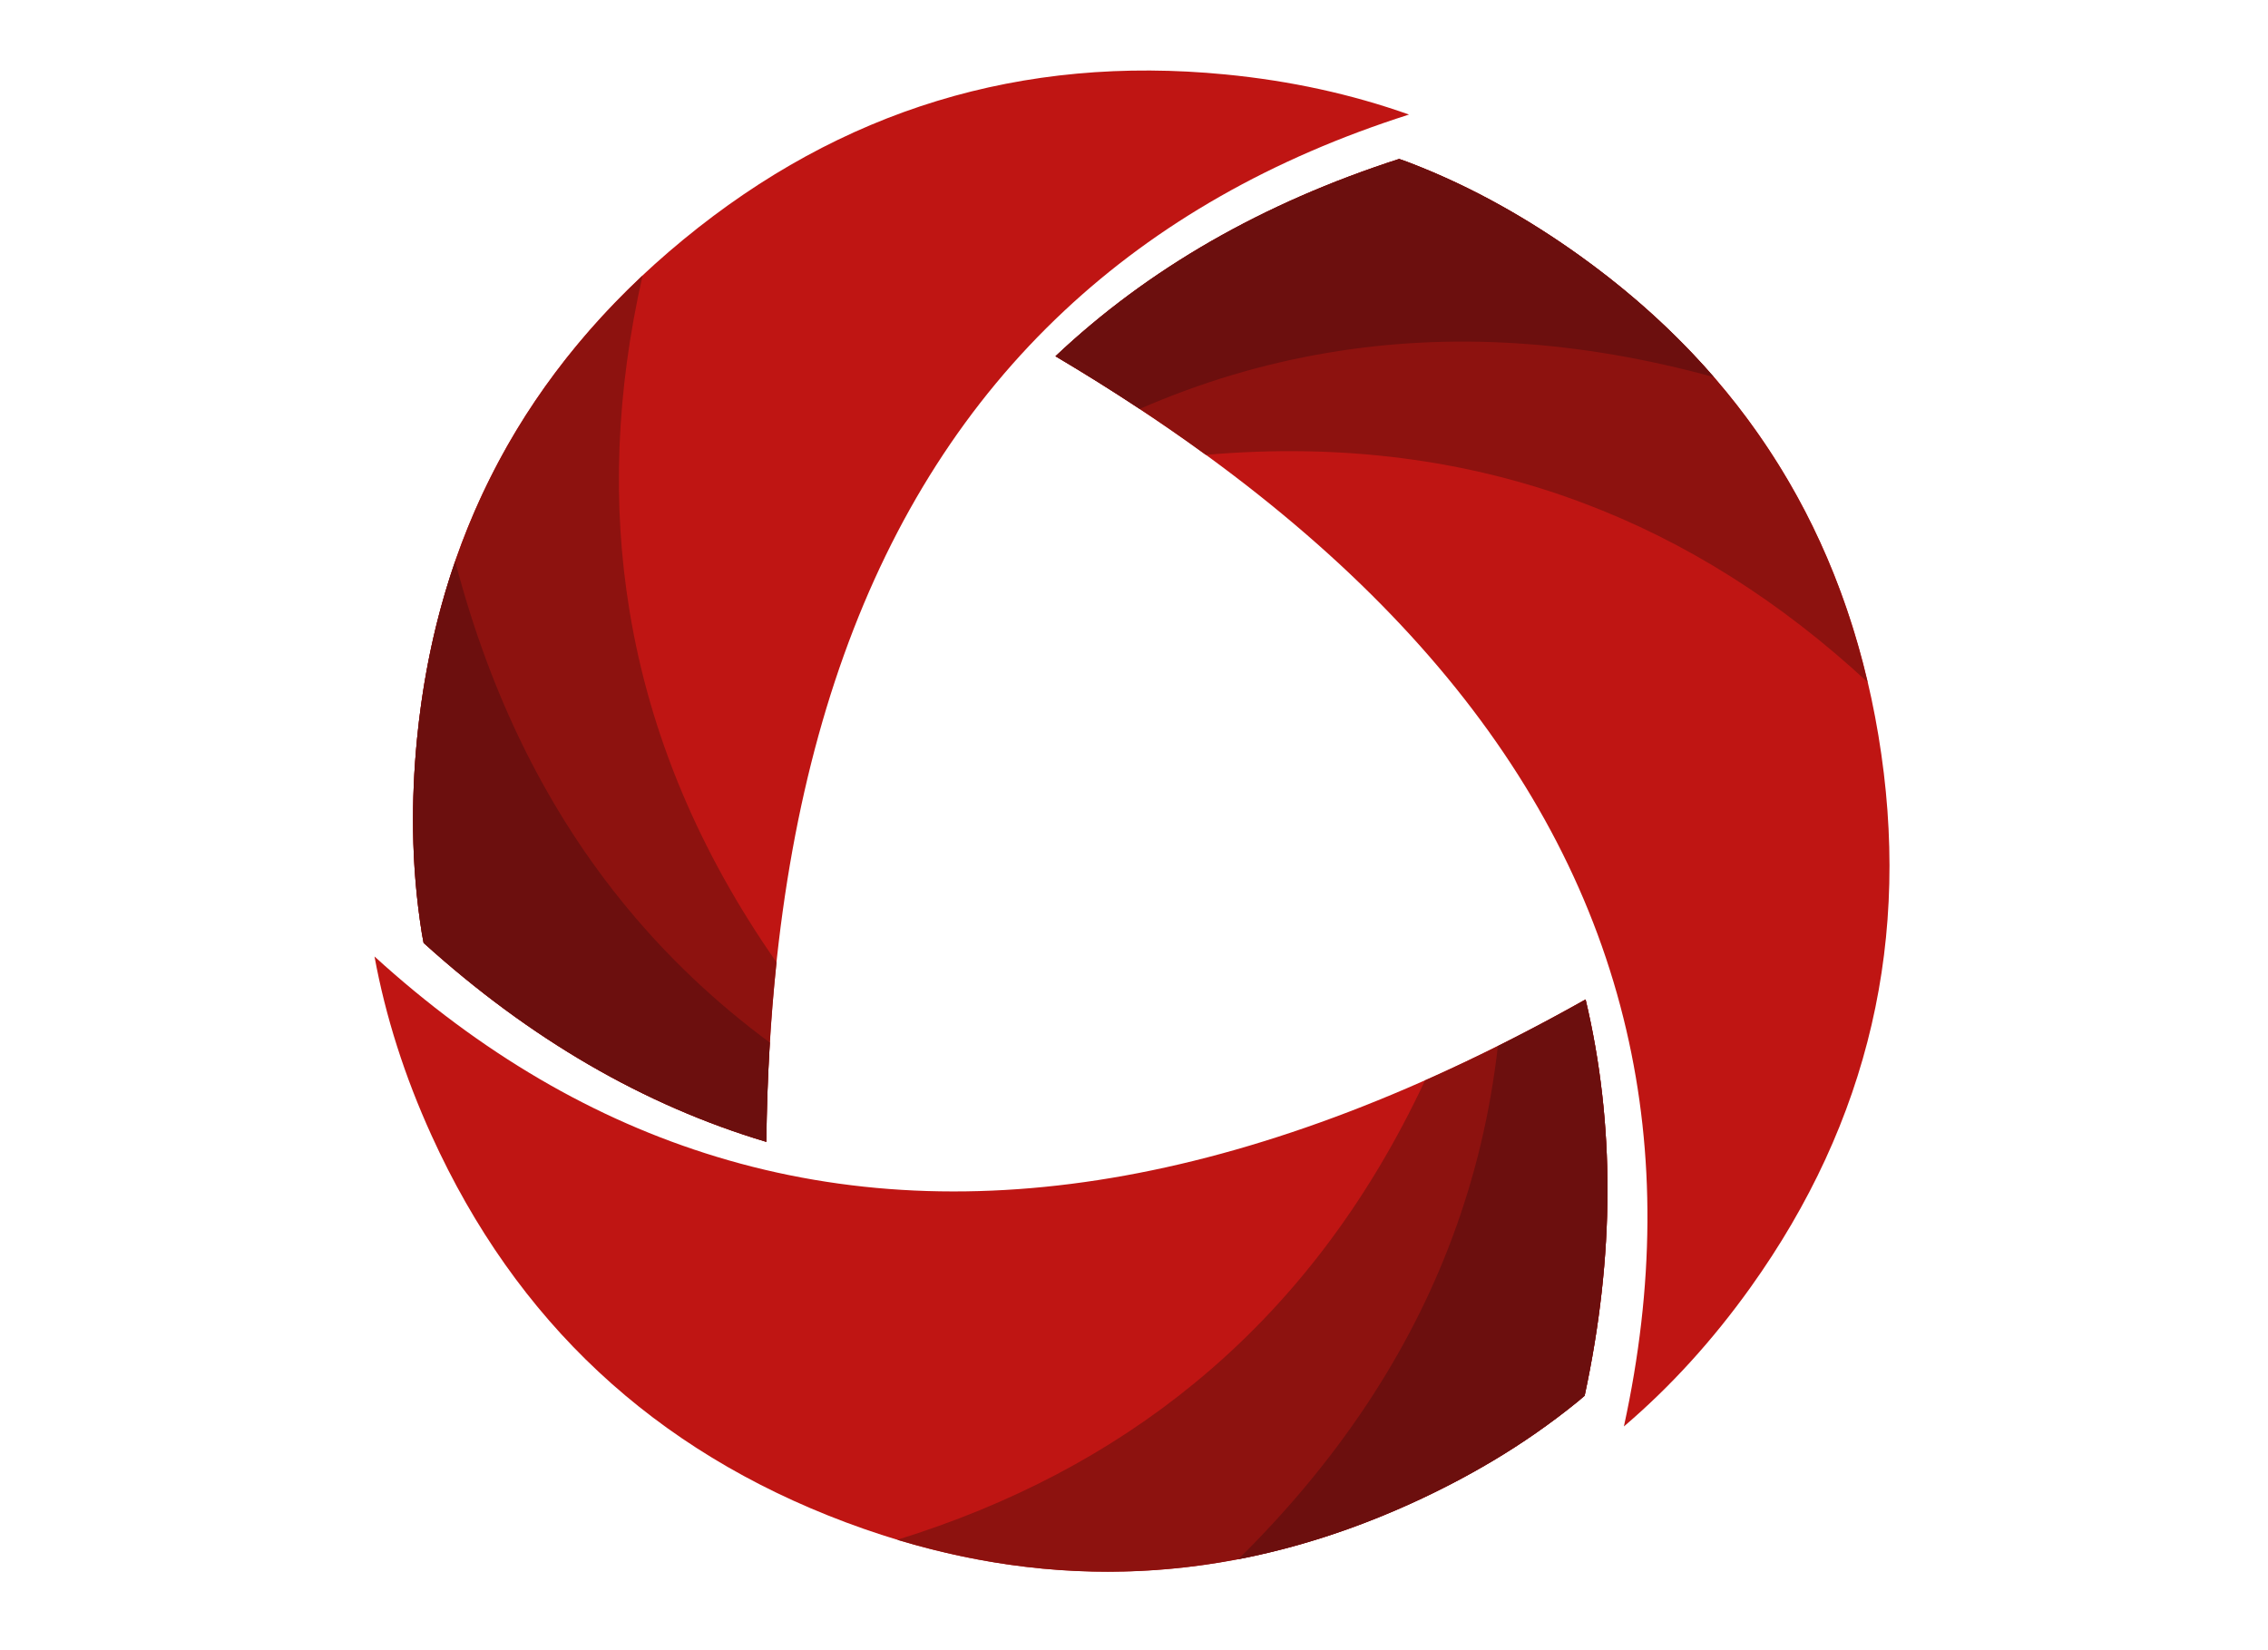
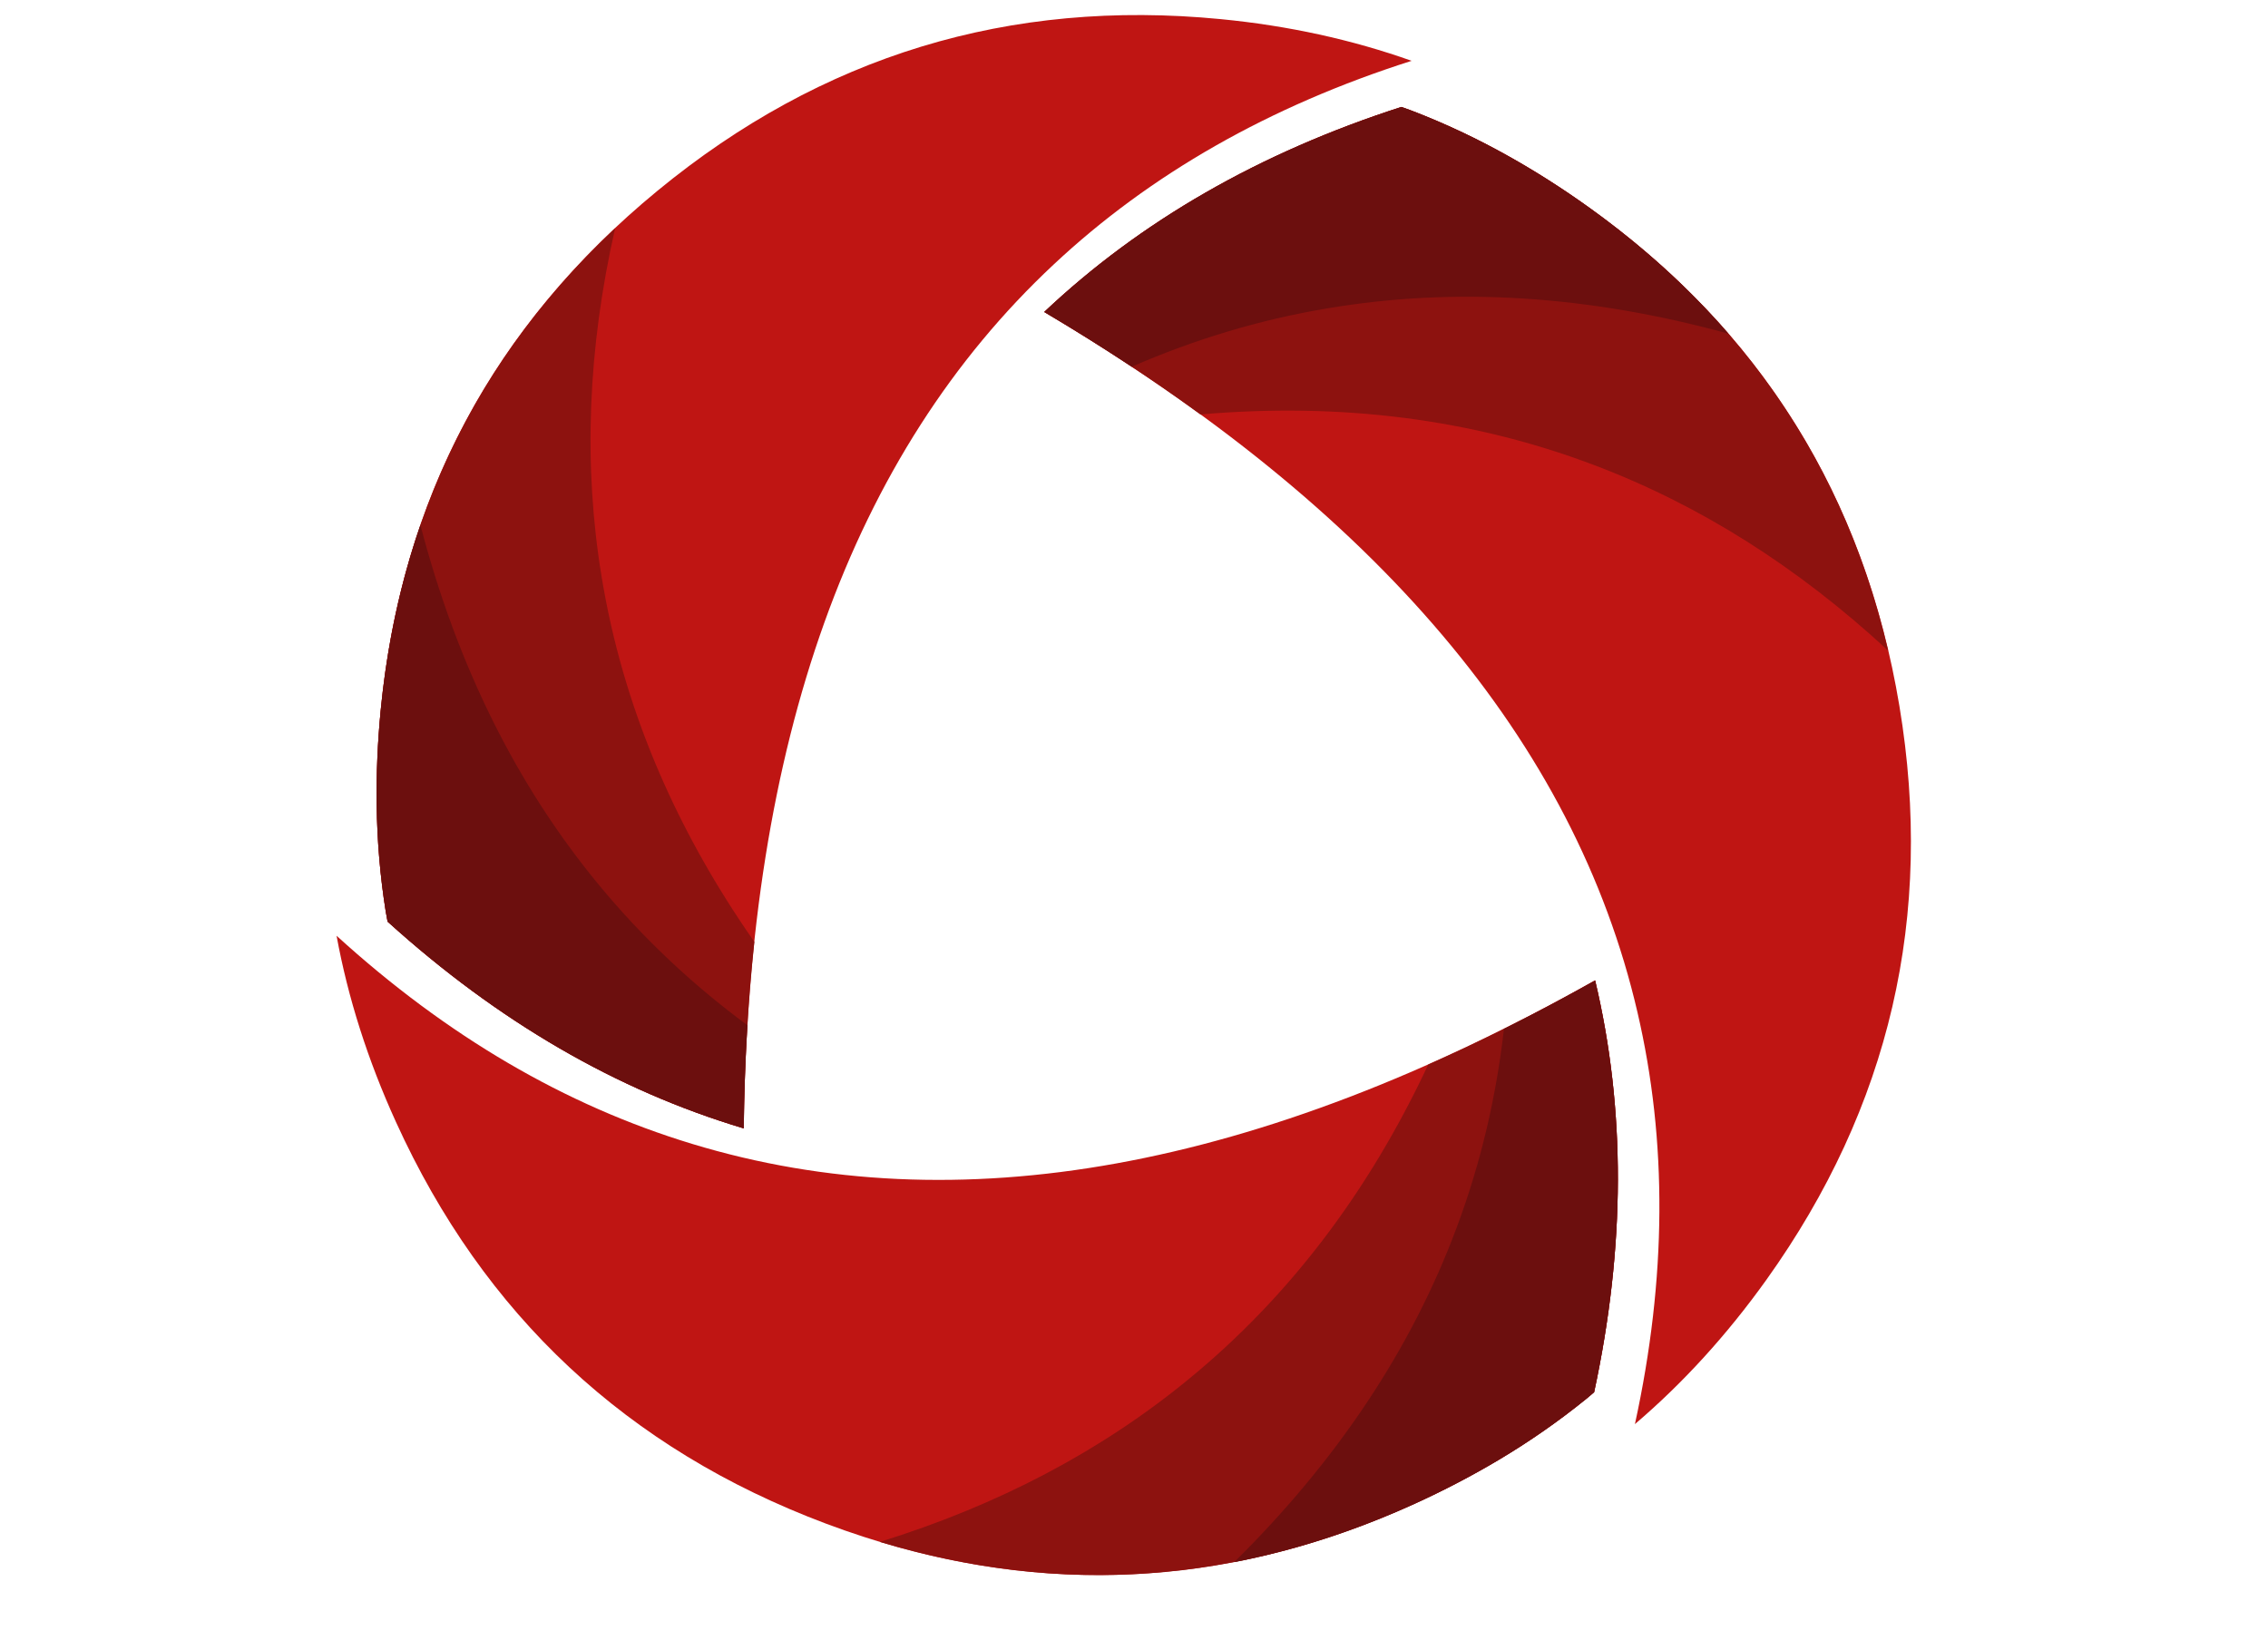
- <svg xmlns="http://www.w3.org/2000/svg" version="1.1" id="Layer_1" x="0px" y="0px" width="550px" height="400px" viewBox="0 0 66.97 66.397" enable-background="new 0 0 550 400">
-   <polygon fill="#636161" points="79.399 19.974 79.399 16.892 96.649 16.892 96.649 19.974 89.629 19.974 89.629 48.374 86.419 48.374 86.419 19.974" />
-   <g transform="matrix(1, 0, 0, 1, -23.21188, -179.7571)">
+ <svg xmlns="http://www.w3.org/2000/svg" version="1.1" id="Layer_1" x="0px" y="0px" width="550px" height="400px" viewBox="25.235 182.013 63.557 63.893" enable-background="new 0 0 550 400">
+   <polygon fill="#636161" points="102.611,199.731 102.611,196.649 119.861,196.649 119.861,199.731 112.841,199.731 112.841,228.131 &#10;&#09;109.631,228.131 109.631,199.731 " />
+   <g>
    <defs>
      <rect id="SVGID_1_" width="550" height="400" />
    </defs>
    <clipPath id="SVGID_2_">
      <rect id="" width="550" height="400" transform="matrix(1, 0, 0, 1, 0, 0)" />
    </clipPath>
    <path clip-path="url(#SVGID_2_)" fill="#636161" d="M123.906,195.857h2.996v13.162c1.212-1.598,2.547-2.793,4.002-3.585 c1.456-0.792,3.032-1.188,4.73-1.188c1.74,0,3.285,0.442,4.633,1.326c1.348,0.885,2.344,2.073,2.986,3.563 c0.642,1.492,0.963,3.828,0.963,7.009v11.985h-2.997v-11.107c0-2.683-0.106-4.473-0.32-5.372c-0.371-1.541-1.046-2.7-2.023-3.478 s-2.258-1.166-3.842-1.166c-1.812,0-3.434,0.599-4.868,1.798c-1.434,1.198-2.38,2.682-2.836,4.451 c-0.285,1.142-0.428,3.253-0.428,6.335v8.539h-2.996V195.857z" />
    <path clip-path="url(#SVGID_2_)" fill="#636161" d="M170.241,220.405l2.525,1.326c-0.828,1.627-1.784,2.939-2.87,3.938 c-1.085,0.999-2.306,1.759-3.663,2.279c-1.357,0.521-2.892,0.781-4.606,0.781c-3.799,0-6.769-1.245-8.911-3.735 c-2.142-2.489-3.213-5.304-3.213-8.442c0-2.953,0.906-5.586,2.72-7.897c2.299-2.938,5.377-4.408,9.233-4.408 c3.97,0,7.14,1.505,9.511,4.516c1.685,2.126,2.541,4.779,2.57,7.961h-20.952c0.057,2.705,0.921,4.922,2.593,6.651 c1.671,1.729,3.735,2.595,6.192,2.595c1.185,0,2.339-0.206,3.46-0.619c1.122-0.411,2.075-0.959,2.861-1.642 C168.477,223.027,169.327,221.926,170.241,220.405 M170.241,214.134c-0.4-1.598-0.982-2.874-1.747-3.83 c-0.764-0.956-1.774-1.727-3.031-2.312c-1.258-0.585-2.579-0.878-3.964-0.878c-2.286,0-4.251,0.735-5.893,2.204 c-1.2,1.07-2.108,2.676-2.721,4.815H170.241z" />
    <rect x="191.3" y="196.649" clip-path="url(#SVGID_2_)" fill="#636161" width="3.146" height="31.482" />
    <path clip-path="url(#SVGID_2_)" fill="#636161" d="M201.166,204.846h2.996v4.174c1.198-1.598,2.525-2.793,3.981-3.585 c1.455-0.792,3.039-1.188,4.751-1.188c1.74,0,3.285,0.442,4.633,1.326c1.348,0.885,2.344,2.076,2.986,3.574 c0.642,1.498,0.963,3.831,0.963,6.998v11.985h-2.997v-11.107c0-2.683-0.111-4.473-0.333-5.372c-0.347-1.541-1.013-2.7-1.998-3.478 c-0.984-0.777-2.268-1.166-3.852-1.166c-1.813,0-3.436,0.599-4.87,1.798c-1.434,1.198-2.38,2.682-2.836,4.451 c-0.285,1.155-0.428,3.268-0.428,6.335v8.539h-2.996V204.846z" />
    <polygon clip-path="url(#SVGID_2_)" fill="#636161" points="230.508,196.2 233.504,196.2 233.504,204.846 238.256,204.846 &#10;&#09;&#09;238.256,207.436 233.504,207.436 233.504,228.131 230.508,228.131 230.508,207.436 226.42,207.436 226.42,204.846 230.508,204.846 &#10;&#09;&#09;&#09;" />
    <path clip-path="url(#SVGID_2_)" fill="#636161" d="M262.353,220.405l2.525,1.326c-0.828,1.627-1.784,2.939-2.87,3.938 c-1.085,0.999-2.306,1.759-3.663,2.279c-1.357,0.521-2.892,0.781-4.606,0.781c-3.799,0-6.769-1.245-8.911-3.735 c-2.142-2.489-3.213-5.304-3.213-8.442c0-2.953,0.906-5.586,2.72-7.897c2.299-2.938,5.377-4.408,9.233-4.408 c3.97,0,7.14,1.505,9.511,4.516c1.685,2.126,2.541,4.779,2.57,7.961h-20.952c0.057,2.705,0.921,4.922,2.593,6.651 c1.671,1.729,3.735,2.595,6.192,2.595c1.185,0,2.339-0.206,3.46-0.619c1.122-0.411,2.075-0.959,2.861-1.642 C260.589,223.027,261.439,221.926,262.353,220.405 M262.353,214.134c-0.4-1.598-0.982-2.874-1.747-3.83 c-0.764-0.956-1.774-1.727-3.031-2.312c-1.258-0.585-2.579-0.878-3.964-0.878c-2.286,0-4.251,0.735-5.893,2.204 c-1.2,1.07-2.108,2.676-2.721,4.815H262.353z" />
    <path clip-path="url(#SVGID_2_)" fill="#636161" d="M270.101,204.846h3.06v3.403c0.913-1.34,1.876-2.344,2.89-3.007 c1.013-0.664,2.068-0.995,3.167-0.995c0.827,0,1.712,0.264,2.654,0.791l-1.563,2.525c-0.627-0.271-1.155-0.405-1.582-0.405 c-1,0-1.963,0.409-2.891,1.229c-0.927,0.82-1.633,2.094-2.118,3.82c-0.371,1.327-0.557,4.01-0.557,8.047v7.876h-3.06V204.846z" />
    <path clip-path="url(#SVGID_2_)" fill="#636161" d="M296.104,195.857v2.932c-1.099-0.471-2.041-0.706-2.825-0.706 c-0.585,0-1.071,0.117-1.455,0.353c-0.386,0.235-0.628,0.506-0.728,0.813c-0.101,0.307-0.15,1.124-0.15,2.451l-0.002,3.146h4.86 v2.59h-4.863l-0.017,20.695h-2.996v-20.695h-3.061v-2.59h3.061v-3.638c0-1.669,0.153-2.86,0.46-3.575 c0.307-0.713,0.828-1.287,1.563-1.723c0.734-0.435,1.623-0.653,2.665-0.653C293.584,195.257,294.748,195.458,296.104,195.857" />
    <path clip-path="url(#SVGID_2_)" fill="#636161" d="M323.477,204.846v23.285h-2.953v-4.002c-1.256,1.526-2.665,2.675-4.228,3.444 c-1.562,0.771-3.271,1.157-5.125,1.157c-3.296,0-6.11-1.195-8.443-3.585s-3.499-5.297-3.499-8.722c0-3.353,1.177-6.22,3.531-8.604 c2.354-2.382,5.187-3.573,8.496-3.573c1.912,0,3.643,0.406,5.19,1.22s2.906,2.033,4.077,3.659v-4.28H323.477z M311.502,207.136 c-1.667,0-3.206,0.41-4.617,1.229c-1.411,0.82-2.533,1.972-3.367,3.453c-0.833,1.482-1.25,3.05-1.25,4.703 c0,1.64,0.42,3.207,1.261,4.703s1.971,2.661,3.389,3.495s2.939,1.251,4.564,1.251c1.639,0,3.191-0.414,4.659-1.24 c1.468-0.827,2.598-1.945,3.389-3.356c0.791-1.41,1.187-3,1.187-4.767c0-2.693-0.888-4.945-2.662-6.756 C316.28,208.041,314.096,207.136,311.502,207.136" />
    <path clip-path="url(#SVGID_2_)" fill="#636161" d="M352.817,209.683l-2.375,1.477c-2.053-2.725-4.853-4.088-8.401-4.088 c-2.836,0-5.191,0.913-7.064,2.736c-1.874,1.824-2.812,4.041-2.812,6.648c0,1.696,0.431,3.293,1.293,4.79 c0.862,1.495,2.046,2.656,3.549,3.483c1.504,0.826,3.188,1.24,5.056,1.24c3.42,0,6.213-1.362,8.38-4.088l2.375,1.563 c-1.112,1.677-2.607,2.976-4.483,3.899s-4.013,1.387-6.41,1.387c-3.681,0-6.734-1.17-9.159-3.51 c-2.426-2.34-3.639-5.187-3.639-8.54c0-2.254,0.567-4.348,1.701-6.281c1.136-1.933,2.693-3.441,4.677-4.526 c1.982-1.084,4.201-1.626,6.655-1.626c1.541,0,3.029,0.235,4.463,0.706s2.65,1.083,3.648,1.84 C351.27,207.55,352.118,208.513,352.817,209.683" />
    <path clip-path="url(#SVGID_2_)" fill="#636161" d="M378.179,220.405l2.525,1.326c-0.828,1.627-1.785,2.939-2.87,3.938 c-1.086,0.999-2.307,1.759-3.663,2.279c-1.357,0.521-2.893,0.781-4.605,0.781c-3.799,0-6.77-1.245-8.911-3.735 c-2.143-2.489-3.214-5.304-3.214-8.442c0-2.953,0.907-5.586,2.721-7.897c2.299-2.938,5.376-4.408,9.232-4.408 c3.97,0,7.139,1.505,9.511,4.516c1.685,2.126,2.542,4.779,2.57,7.961h-20.952c0.057,2.705,0.921,4.922,2.593,6.651 c1.671,1.729,3.735,2.595,6.192,2.595c1.186,0,2.339-0.206,3.461-0.619c1.121-0.411,2.074-0.959,2.86-1.642 C376.415,223.027,377.265,221.926,378.179,220.405 M378.179,214.134c-0.399-1.598-0.982-2.874-1.746-3.83 c-0.765-0.956-1.775-1.727-3.032-2.312c-1.258-0.585-2.579-0.878-3.964-0.878c-2.286,0-4.25,0.735-5.893,2.204 c-1.2,1.07-2.107,2.676-2.722,4.815H378.179z" />
    <path clip-path="url(#SVGID_2_)" fill="#636161" d="M430.057,201.936l-2.44,2.312c-1.755-1.727-3.678-3.036-5.768-3.928 s-4.127-1.338-6.11-1.338c-2.469,0-4.818,0.607-7.052,1.819c-2.234,1.213-3.963,2.857-5.19,4.934 c-1.227,2.075-1.84,4.27-1.84,6.581c0,2.368,0.635,4.619,1.904,6.752c1.271,2.133,3.025,3.81,5.266,5.029 c2.239,1.22,4.693,1.83,7.362,1.83c3.238,0,5.978-0.913,8.218-2.739s3.566-4.195,3.98-7.106H418.35v-3.038h13.568 c-0.028,4.865-1.474,8.729-4.334,11.589s-6.688,4.291-11.481,4.291c-5.821,0-10.43-1.983-13.825-5.95 c-2.611-3.053-3.917-6.584-3.917-10.594c0-2.981,0.749-5.757,2.247-8.325s3.553-4.576,6.164-6.024 c2.61-1.448,5.564-2.172,8.86-2.172c2.668,0,5.179,0.481,7.533,1.444C425.52,198.265,427.816,199.81,430.057,201.936" />
    <path clip-path="url(#SVGID_2_)" fill="#636161" d="M436.284,204.846h3.061v3.403c0.913-1.34,1.876-2.344,2.89-3.007 c1.013-0.664,2.068-0.995,3.167-0.995c0.827,0,1.712,0.264,2.654,0.791l-1.563,2.525c-0.628-0.271-1.156-0.405-1.584-0.405 c-0.999,0-1.962,0.409-2.889,1.229c-0.928,0.82-1.635,2.094-2.119,3.82c-0.371,1.327-0.557,4.01-0.557,8.047v7.876h-3.061V204.846z " />
    <path clip-path="url(#SVGID_2_)" fill="#636161" d="M461.452,204.247c3.588,0,6.561,1.298,8.919,3.895 c2.144,2.369,3.217,5.172,3.217,8.411c0,3.253-1.134,6.096-3.399,8.528s-5.178,3.649-8.736,3.649c-3.574,0-6.492-1.217-8.758-3.649 s-3.399-5.275-3.399-8.528c0-3.225,1.073-6.021,3.217-8.39C454.87,205.552,457.851,204.247,461.452,204.247 M461.441,207.179 c-2.491,0-4.632,0.92-6.422,2.761c-1.789,1.841-2.685,4.066-2.685,6.678c0,1.684,0.408,3.253,1.225,4.707 c0.815,1.456,1.918,2.58,3.308,3.372c1.389,0.791,2.913,1.188,4.574,1.188s3.186-0.396,4.575-1.188 c1.389-0.792,2.491-1.916,3.308-3.372c0.815-1.454,1.224-3.023,1.224-4.707c0-2.611-0.898-4.837-2.695-6.678 S463.919,207.179,461.441,207.179" />
    <path clip-path="url(#SVGID_2_)" fill="#636161" d="M478.745,204.846h2.996v10.872c0,2.654,0.144,4.48,0.429,5.479 c0.429,1.428,1.247,2.555,2.454,3.382c1.208,0.828,2.647,1.241,4.319,1.241s3.09-0.402,4.255-1.209 c1.164-0.806,1.968-1.865,2.411-3.178c0.3-0.898,0.449-2.804,0.449-5.715v-10.872h3.062v11.429c0,3.21-0.375,5.629-1.124,7.255 c-0.749,1.627-1.876,2.9-3.382,3.82c-1.505,0.92-3.392,1.381-5.66,1.381s-4.163-0.461-5.683-1.381s-2.653-2.204-3.402-3.853 c-0.749-1.647-1.124-4.127-1.124-7.437V204.846z" />
    <path clip-path="url(#SVGID_2_)" fill="#636161" d="M505.818,204.846h2.996v4.28c1.183-1.626,2.544-2.846,4.083-3.659 c1.54-0.813,3.257-1.22,5.153-1.22c3.306,0,6.136,1.191,8.487,3.573c2.352,2.384,3.528,5.251,3.528,8.604 c0,3.425-1.166,6.332-3.496,8.722s-5.142,3.585-8.435,3.585c-1.854,0-3.556-0.386-5.109-1.157c-1.554-0.77-2.958-1.918-4.212-3.444 v12.52h-2.996V204.846z M517.803,207.136c-2.591,0-4.772,0.905-6.544,2.715c-1.772,1.811-2.658,4.063-2.658,6.756 c0,1.767,0.395,3.356,1.185,4.767c0.789,1.411,1.922,2.529,3.395,3.356c1.474,0.826,3.028,1.24,4.666,1.24 c1.607,0,3.121-0.417,4.537-1.251c1.417-0.834,2.545-1.999,3.385-3.495s1.26-3.063,1.26-4.703c0-1.653-0.417-3.221-1.25-4.703 c-0.832-1.481-1.954-2.633-3.362-3.453C521.006,207.546,519.468,207.136,517.803,207.136" />
    <path clip-path="url(#SVGID_2_)" fill-rule="evenodd" clip-rule="evenodd" fill="#BF1513" d="M76.417,237.184 c1.231-5.641,1.264-10.96,0.097-15.962c-2.429-10.446-10.087-19.487-22.978-27.122c3.732-3.525,8.343-6.173,13.835-7.943 c0.117,0.041,0.236,0.084,0.358,0.128c0.013,0.008,0.026,0.013,0.041,0.016c1.268,0.486,2.513,1.07,3.733,1.754 c1.05,0.587,2.083,1.244,3.101,1.972c6.691,4.783,10.71,11.23,12.059,19.343c1.35,8.12-0.367,15.526-5.15,22.218 C79.984,233.725,78.286,235.59,76.417,237.184" />
    <path clip-path="url(#SVGID_2_)" fill-rule="evenodd" clip-rule="evenodd" fill="#8D120F" d="M74.604,190.026 c-1.018-0.728-2.051-1.385-3.101-1.972c-1.22-0.684-2.465-1.268-3.733-1.754c-0.015-0.003-0.028-0.007-0.041-0.016 c-0.122-0.044-0.241-0.087-0.358-0.128c-5.492,1.77-10.103,4.418-13.835,7.943c2.166,1.283,4.181,2.607,6.052,3.97 c5.448-0.471,10.516,0.177,15.204,1.945c4.104,1.544,7.914,3.948,11.433,7.204C84.56,200.112,80.691,194.378,74.604,190.026" />
    <path clip-path="url(#SVGID_2_)" fill-rule="evenodd" clip-rule="evenodd" fill="#6C0F0E" d="M74.604,190.026 c-1.018-0.728-2.051-1.385-3.101-1.972c-1.22-0.684-2.465-1.268-3.733-1.754c-0.015-0.003-0.028-0.007-0.041-0.016 c-0.122-0.044-0.241-0.087-0.358-0.128c-5.492,1.77-10.103,4.418-13.835,7.943c1.173,0.695,2.303,1.402,3.39,2.121 c2.45-1.068,4.966-1.821,7.546-2.256c4.954-0.842,10.144-0.514,15.569,0.976C78.482,193.144,76.671,191.505,74.604,190.026" />
    <path clip-path="url(#SVGID_2_)" fill-rule="evenodd" clip-rule="evenodd" fill="#BF1513" d="M67.767,184.369 c-5.5,1.753-10.124,4.386-13.871,7.896c-7.833,7.327-11.833,18.48-12,33.461c-4.919-1.469-9.518-4.139-13.796-8.01 c-0.023-0.122-0.046-0.247-0.068-0.375c0.001-0.015-0.001-0.028-0.007-0.043c-0.214-1.341-0.33-2.711-0.347-4.11 c-0.017-1.202,0.035-2.426,0.157-3.671c0.797-8.187,4.37-14.892,10.721-20.114c6.358-5.23,13.63-7.446,21.817-6.649 C62.988,183.008,65.453,183.547,67.767,184.369" />
    <path clip-path="url(#SVGID_2_)" fill-rule="evenodd" clip-rule="evenodd" fill="#8D120F" d="M27.835,209.518 c-0.121,1.246-0.173,2.47-0.157,3.672c0.018,1.398,0.135,2.769,0.347,4.109c0.006,0.015,0.008,0.029,0.007,0.044 c0.023,0.128,0.046,0.252,0.069,0.375c4.278,3.871,8.877,6.54,13.796,8.009c0.028-2.518,0.167-4.925,0.411-7.226 c-3.131-4.482-5.104-9.195-5.916-14.14c-0.715-4.326-0.539-8.828,0.522-13.504C31.592,195.853,28.561,202.069,27.835,209.518" />
    <path clip-path="url(#SVGID_2_)" fill-rule="evenodd" clip-rule="evenodd" fill="#6C0F0E" d="M27.835,209.518 c-0.121,1.246-0.173,2.47-0.157,3.672c0.018,1.398,0.135,2.769,0.347,4.109c0.006,0.015,0.008,0.029,0.007,0.044 c0.023,0.128,0.046,0.252,0.069,0.375c4.278,3.871,8.877,6.54,13.796,8.009c0.015-1.363,0.063-2.695,0.142-3.995 c-2.15-1.589-4.061-3.391-5.728-5.407c-3.205-3.869-5.517-8.529-6.939-13.972C28.595,204.6,28.082,206.987,27.835,209.518" />
    <path clip-path="url(#SVGID_2_)" fill-rule="evenodd" clip-rule="evenodd" fill="#BF1513" d="M26.124,218.264 c4.268,3.887,8.86,6.574,13.774,8.064c10.261,3.12,21.92,1.007,34.978-6.339c1.187,4.995,1.175,10.313-0.039,15.953 c-0.094,0.081-0.191,0.163-0.29,0.247c-0.013,0.006-0.024,0.015-0.034,0.027c-1.055,0.854-2.182,1.641-3.386,2.355 c-1.033,0.615-2.119,1.182-3.257,1.699c-7.489,3.403-15.082,3.661-22.781,0.772c-7.708-2.892-13.264-8.081-16.667-15.569 C27.334,223.083,26.568,220.68,26.124,218.264" />
    <path clip-path="url(#SVGID_2_)" fill-rule="evenodd" clip-rule="evenodd" fill="#8D120F" d="M67.869,240.278 c1.14-0.519,2.225-1.085,3.258-1.699c1.203-0.716,2.331-1.502,3.386-2.356c0.01-0.012,0.021-0.021,0.034-0.027 c0.099-0.084,0.196-0.166,0.29-0.247c1.213-5.641,1.226-10.958,0.038-15.952c-2.193,1.234-4.348,2.317-6.464,3.257 c-2.315,4.952-5.41,9.018-9.286,12.193c-3.389,2.782-7.376,4.88-11.956,6.3C54.156,243.857,61.056,243.374,67.869,240.278" />
    <path clip-path="url(#SVGID_2_)" fill-rule="evenodd" clip-rule="evenodd" fill="#6C0F0E" d="M67.869,240.278 c1.14-0.519,2.225-1.085,3.258-1.699c1.203-0.716,2.331-1.502,3.386-2.356c0.01-0.012,0.021-0.021,0.034-0.027 c0.099-0.084,0.196-0.166,0.29-0.247c1.213-5.641,1.226-10.958,0.038-15.952c-1.188,0.669-2.365,1.293-3.531,1.875 c-0.301,2.656-0.906,5.212-1.819,7.663c-1.748,4.711-4.628,9.042-8.63,12.996C63.229,242.079,65.555,241.329,67.869,240.278" />
  </g>
</svg>
